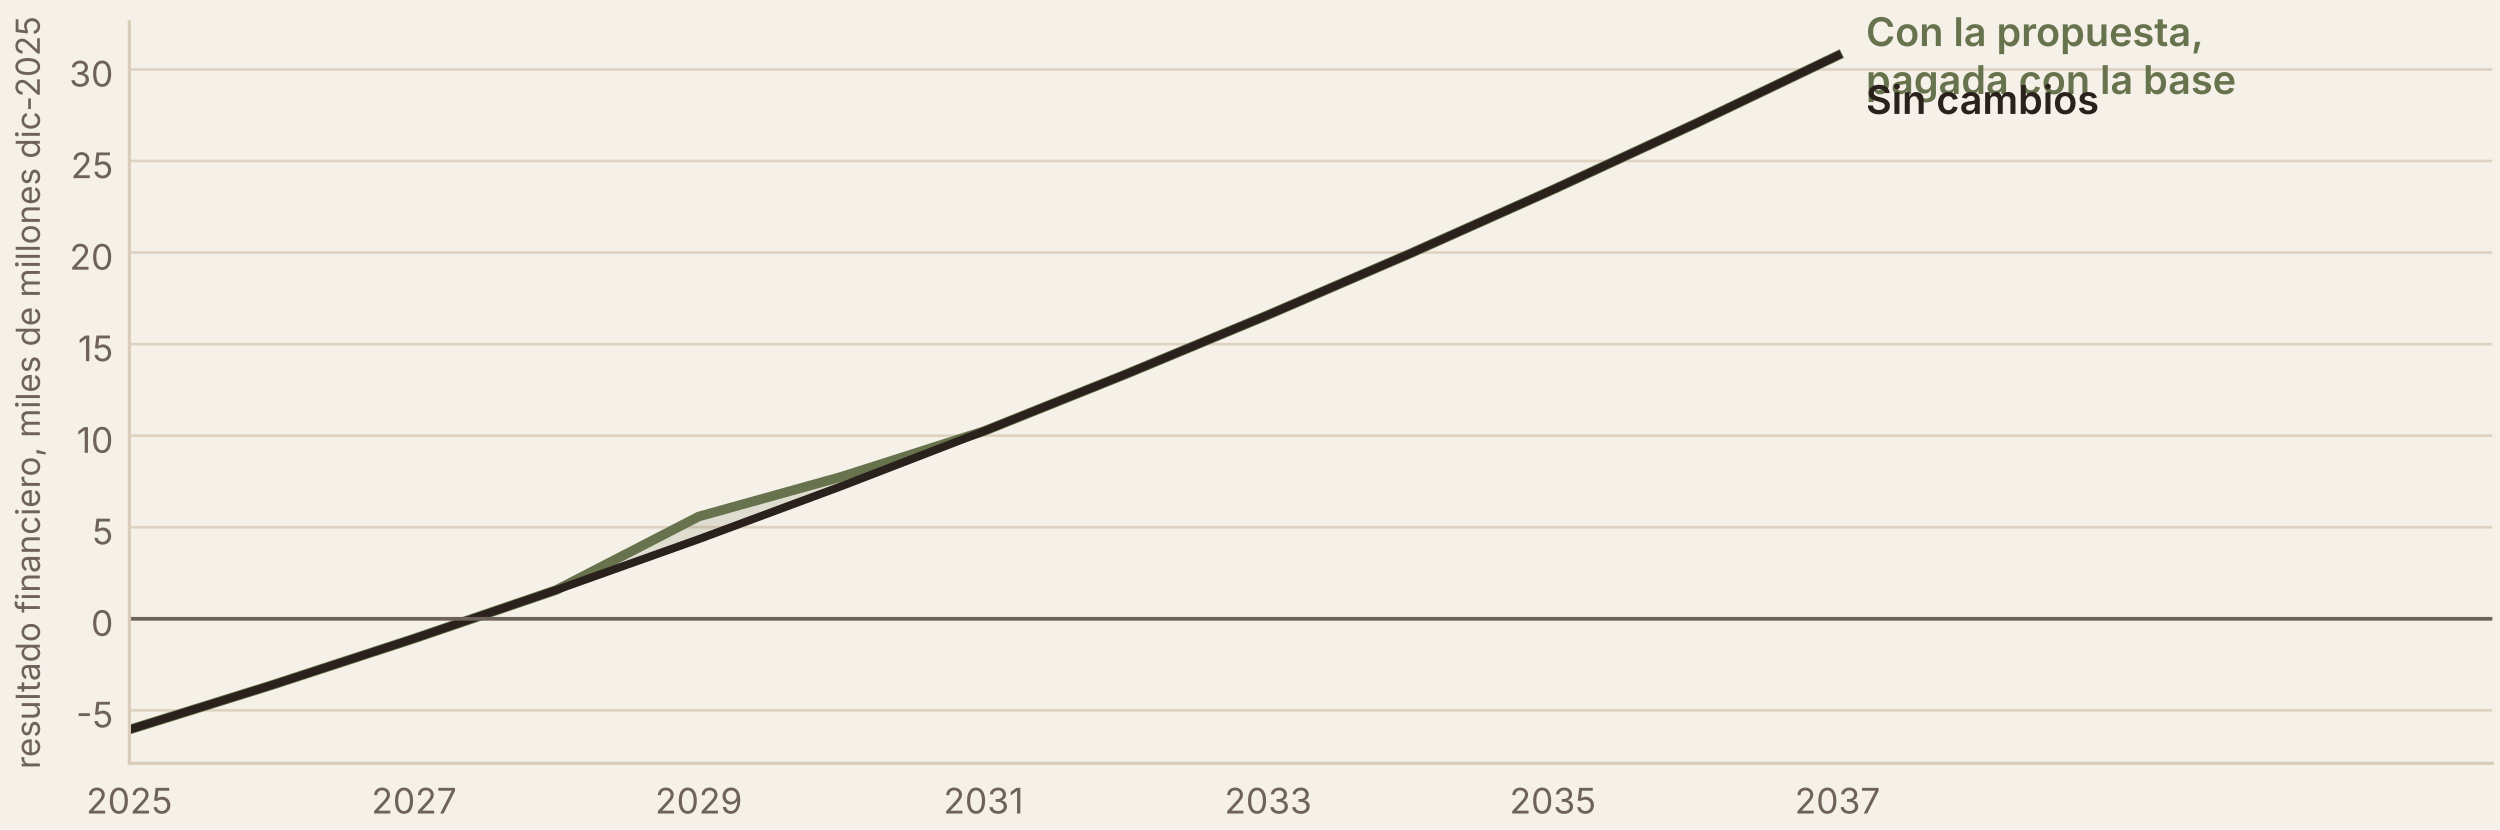
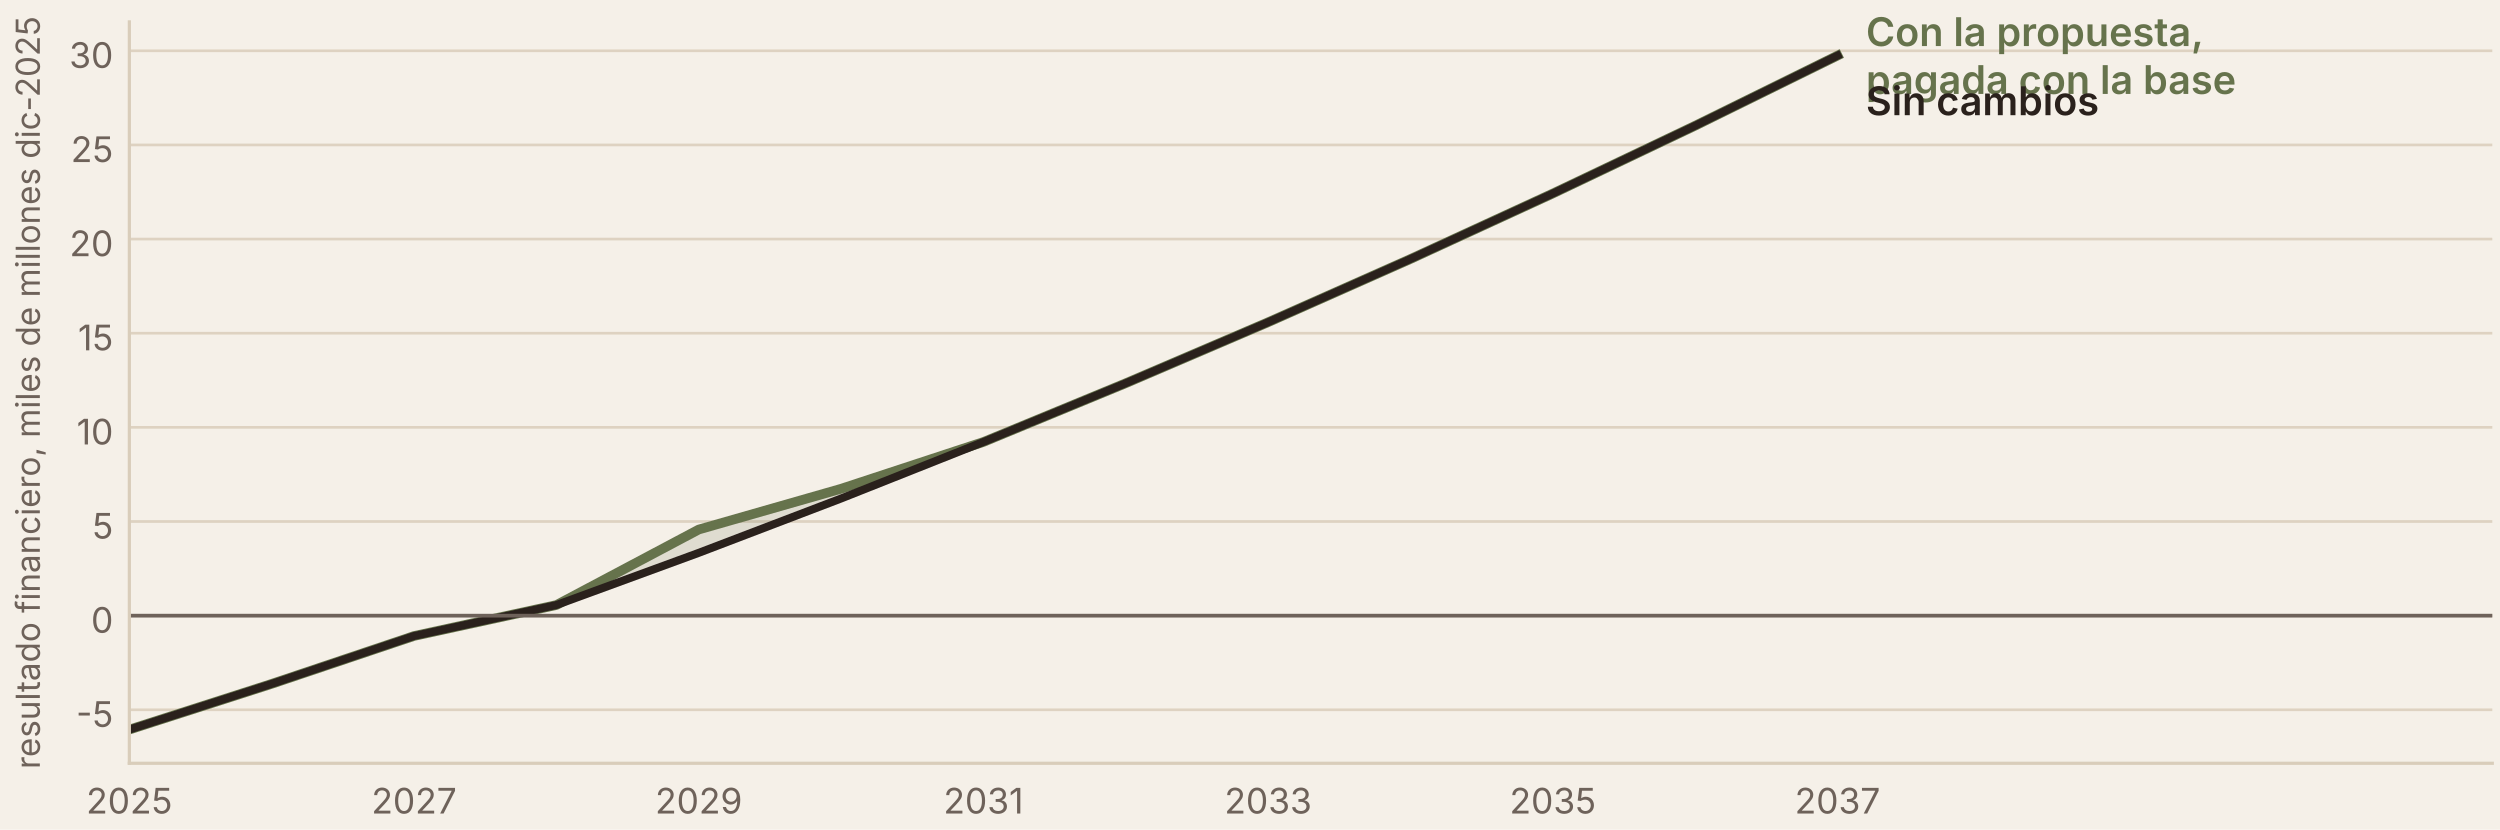
<svg xmlns="http://www.w3.org/2000/svg" xmlns:xlink="http://www.w3.org/1999/xlink" width="467.372pt" height="155.119pt" viewBox="0 0 467.372 155.119" version="1.1">
  <defs>
    <style type="text/css">*{stroke-linejoin: round; stroke-linecap: butt}</style>
  </defs>
  <g id="figure_1">
    <g id="patch_1">
      <path d="M 0 155.119  L 467.372 155.119  L 467.372 0  L 0 0  z " style="fill: #f5f0e8" />
    </g>
    <g id="axes_1">
      <g id="patch_2">
        <path d="M 24.182 142.694  L 465.932 142.694  L 465.932 4.094  L 24.182 4.094  z " style="fill: #f5f0e8" />
      </g>
      <g id="matplotlib.axis_1">
        <g id="xtick_1">
          <g id="line2d_1" />
          <g id="text_1">
            <text style="font-size: 6.6px; font-family: 'Inter'; text-anchor: middle; fill: #6e625a" x="24.182" y="152.087" transform="rotate(-0 24.18248 152.0875)">2025</text>
          </g>
        </g>
        <g id="xtick_2">
          <g id="line2d_2" />
          <g id="text_2">
            <text style="font-size: 6.6px; font-family: 'Inter'; text-anchor: middle; fill: #6e625a" x="77.405" y="152.087" transform="rotate(-0 77.40537 152.0875)">2027</text>
          </g>
        </g>
        <g id="xtick_3">
          <g id="line2d_3" />
          <g id="text_3">
            <text style="font-size: 6.6px; font-family: 'Inter'; text-anchor: middle; fill: #6e625a" x="130.628" y="152.087" transform="rotate(-0 130.6283 152.0875)">2029</text>
          </g>
        </g>
        <g id="xtick_4">
          <g id="line2d_4" />
          <g id="text_4">
            <text style="font-size: 6.6px; font-family: 'Inter'; text-anchor: middle; fill: #6e625a" x="183.851" y="152.087" transform="rotate(-0 183.8512 152.0875)">2031</text>
          </g>
        </g>
        <g id="xtick_5">
          <g id="line2d_5" />
          <g id="text_5">
            <text style="font-size: 6.6px; font-family: 'Inter'; text-anchor: middle; fill: #6e625a" x="237.074" y="152.087" transform="rotate(-0 237.074 152.0875)">2033</text>
          </g>
        </g>
        <g id="xtick_6">
          <g id="line2d_6" />
          <g id="text_6">
            <text style="font-size: 6.6px; font-family: 'Inter'; text-anchor: middle; fill: #6e625a" x="290.297" y="152.087" transform="rotate(-0 290.2969 152.0875)">2035</text>
          </g>
        </g>
        <g id="xtick_7">
          <g id="line2d_7" />
          <g id="text_7">
            <text style="font-size: 6.6px; font-family: 'Inter'; text-anchor: middle; fill: #6e625a" x="343.52" y="152.087" transform="rotate(-0 343.5198 152.0875)">2037</text>
          </g>
        </g>
      </g>
      <g id="matplotlib.axis_2">
        <g id="ytick_1">
          <g id="line2d_8">
-             <path d="M 24.182 132.796  L 465.932 132.796  " clip-path="url(#pf814085930)" style="fill: none; stroke: #d9cdba; stroke-opacity: 0.85; stroke-width: 0.5; stroke-linecap: square" />
+             <path d="M 24.182 132.694  L 465.932 132.694  " clip-path="url(#p9ed937dc51)" style="fill: none; stroke: #d9cdba; stroke-opacity: 0.85; stroke-width: 0.5; stroke-linecap: square" />
          </g>
          <g id="line2d_9" />
          <g id="text_8">
-             <text style="font-size: 6.6px; font-family: 'Inter'; text-anchor: end; fill: #6e625a" x="21.182" y="135.993" transform="rotate(-0 21.18248 135.9925)">-5</text>
+             <text style="font-size: 6.6px; font-family: 'Inter'; text-anchor: end; fill: #6e625a" x="21.182" y="135.891" transform="rotate(-0 21.18248 135.8908)">-5</text>
          </g>
        </g>
        <g id="ytick_2">
          <g id="line2d_10">
-             <path d="M 24.182 115.679  L 465.932 115.679  " clip-path="url(#pf814085930)" style="fill: none; stroke: #d9cdba; stroke-opacity: 0.85; stroke-width: 0.5; stroke-linecap: square" />
+             <path d="M 24.182 115.094  L 465.932 115.094  " clip-path="url(#p9ed937dc51)" style="fill: none; stroke: #d9cdba; stroke-opacity: 0.85; stroke-width: 0.5; stroke-linecap: square" />
          </g>
          <g id="line2d_11" />
          <g id="text_9">
-             <text style="font-size: 6.6px; font-family: 'Inter'; text-anchor: end; fill: #6e625a" x="21.182" y="118.876" transform="rotate(-0 21.18248 118.8761)">0</text>
+             <text style="font-size: 6.6px; font-family: 'Inter'; text-anchor: end; fill: #6e625a" x="21.182" y="118.291" transform="rotate(-0 21.18248 118.2909)">0</text>
          </g>
        </g>
        <g id="ytick_3">
          <g id="line2d_12">
-             <path d="M 24.182 98.563  L 465.932 98.563  " clip-path="url(#pf814085930)" style="fill: none; stroke: #d9cdba; stroke-opacity: 0.85; stroke-width: 0.5; stroke-linecap: square" />
+             <path d="M 24.182 97.494  L 465.932 97.494  " clip-path="url(#p9ed937dc51)" style="fill: none; stroke: #d9cdba; stroke-opacity: 0.85; stroke-width: 0.5; stroke-linecap: square" />
          </g>
          <g id="line2d_13" />
          <g id="text_10">
-             <text style="font-size: 6.6px; font-family: 'Inter'; text-anchor: end; fill: #6e625a" x="21.182" y="101.76" transform="rotate(-0 21.18248 101.7598)">5</text>
+             <text style="font-size: 6.6px; font-family: 'Inter'; text-anchor: end; fill: #6e625a" x="21.182" y="100.691" transform="rotate(-0 21.18248 100.6909)">5</text>
          </g>
        </g>
        <g id="ytick_4">
          <g id="line2d_14">
-             <path d="M 24.182 81.447  L 465.932 81.447  " clip-path="url(#pf814085930)" style="fill: none; stroke: #d9cdba; stroke-opacity: 0.85; stroke-width: 0.5; stroke-linecap: square" />
+             <path d="M 24.182 79.894  L 465.932 79.894  " clip-path="url(#p9ed937dc51)" style="fill: none; stroke: #d9cdba; stroke-opacity: 0.85; stroke-width: 0.5; stroke-linecap: square" />
          </g>
          <g id="line2d_15" />
          <g id="text_11">
-             <text style="font-size: 6.6px; font-family: 'Inter'; text-anchor: end; fill: #6e625a" x="21.182" y="84.643" transform="rotate(-0 21.18248 84.64342)">10</text>
+             <text style="font-size: 6.6px; font-family: 'Inter'; text-anchor: end; fill: #6e625a" x="21.182" y="83.091" transform="rotate(-0 21.18248 83.09089)">10</text>
          </g>
        </g>
        <g id="ytick_5">
          <g id="line2d_16">
-             <path d="M 24.182 64.33  L 465.932 64.33  " clip-path="url(#pf814085930)" style="fill: none; stroke: #d9cdba; stroke-opacity: 0.85; stroke-width: 0.5; stroke-linecap: square" />
+             <path d="M 24.182 62.294  L 465.932 62.294  " clip-path="url(#p9ed937dc51)" style="fill: none; stroke: #d9cdba; stroke-opacity: 0.85; stroke-width: 0.5; stroke-linecap: square" />
          </g>
          <g id="line2d_17" />
          <g id="text_12">
-             <text style="font-size: 6.6px; font-family: 'Inter'; text-anchor: end; fill: #6e625a" x="21.182" y="67.527" transform="rotate(-0 21.18248 67.52705)">15</text>
+             <text style="font-size: 6.6px; font-family: 'Inter'; text-anchor: end; fill: #6e625a" x="21.182" y="65.491" transform="rotate(-0 21.18248 65.49091)">15</text>
          </g>
        </g>
        <g id="ytick_6">
          <g id="line2d_18">
-             <path d="M 24.182 47.214  L 465.932 47.214  " clip-path="url(#pf814085930)" style="fill: none; stroke: #d9cdba; stroke-opacity: 0.85; stroke-width: 0.5; stroke-linecap: square" />
+             <path d="M 24.182 44.694  L 465.932 44.694  " clip-path="url(#p9ed937dc51)" style="fill: none; stroke: #d9cdba; stroke-opacity: 0.85; stroke-width: 0.5; stroke-linecap: square" />
          </g>
          <g id="line2d_19" />
          <g id="text_13">
-             <text style="font-size: 6.6px; font-family: 'Inter'; text-anchor: end; fill: #6e625a" x="21.182" y="50.411" transform="rotate(-0 21.18248 50.41069)">20</text>
+             <text style="font-size: 6.6px; font-family: 'Inter'; text-anchor: end; fill: #6e625a" x="21.182" y="47.891" transform="rotate(-0 21.18248 47.89093)">20</text>
          </g>
        </g>
        <g id="ytick_7">
          <g id="line2d_20">
-             <path d="M 24.182 30.097  L 465.932 30.097  " clip-path="url(#pf814085930)" style="fill: none; stroke: #d9cdba; stroke-opacity: 0.85; stroke-width: 0.5; stroke-linecap: square" />
+             <path d="M 24.182 27.094  L 465.932 27.094  " clip-path="url(#p9ed937dc51)" style="fill: none; stroke: #d9cdba; stroke-opacity: 0.85; stroke-width: 0.5; stroke-linecap: square" />
          </g>
          <g id="line2d_21" />
          <g id="text_14">
-             <text style="font-size: 6.6px; font-family: 'Inter'; text-anchor: end; fill: #6e625a" x="21.182" y="33.294" transform="rotate(-0 21.18248 33.29433)">25</text>
+             <text style="font-size: 6.6px; font-family: 'Inter'; text-anchor: end; fill: #6e625a" x="21.182" y="30.291" transform="rotate(-0 21.18248 30.29094)">25</text>
          </g>
        </g>
        <g id="ytick_8">
          <g id="line2d_22">
-             <path d="M 24.182 12.981  L 465.932 12.981  " clip-path="url(#pf814085930)" style="fill: none; stroke: #d9cdba; stroke-opacity: 0.85; stroke-width: 0.5; stroke-linecap: square" />
+             <path d="M 24.182 9.494  L 465.932 9.494  " clip-path="url(#p9ed937dc51)" style="fill: none; stroke: #d9cdba; stroke-opacity: 0.85; stroke-width: 0.5; stroke-linecap: square" />
          </g>
          <g id="line2d_23" />
          <g id="text_15">
-             <text style="font-size: 6.6px; font-family: 'Inter'; text-anchor: end; fill: #6e625a" x="21.182" y="16.178" transform="rotate(-0 21.18248 16.17796)">30</text>
+             <text style="font-size: 6.6px; font-family: 'Inter'; text-anchor: end; fill: #6e625a" x="21.182" y="12.691" transform="rotate(-0 21.18248 12.69096)">30</text>
          </g>
        </g>
        <g id="text_16">
          <text style="font-size: 6.2px; font-family: 'Inter'; text-anchor: middle; fill: #6e625a" x="7.446" y="73.394" transform="rotate(-90 7.44625 73.39371)">resultado financiero, miles de millones dic-2025</text>
        </g>
      </g>
      <g id="FillBetweenPolyCollection_1">
        <defs>
-           <path id="me2f0b07185" d="M 24.182 -18.726  L 24.182 -18.726  L 50.794 -27.041  L 77.405 -35.743  L 104.017 -44.836  L 130.628 -54.321  L 157.24 -64.202  L 183.851 -74.481  L 210.463 -85.163  L 237.074 -96.25  L 263.685 -107.746  L 290.297 -119.654  L 316.908 -131.98  L 343.52 -144.726  L 343.52 -144.726  L 343.52 -144.726  L 316.908 -131.98  L 290.297 -119.654  L 263.685 -107.746  L 237.074 -96.25  L 210.463 -85.163  L 183.851 -74.481  L 157.24 -65.973  L 130.628 -58.56  L 104.017 -44.836  L 77.405 -35.743  L 50.794 -27.041  L 24.182 -18.726  z " />
+           <path id="mca2cd1cc8a" d="M 24.182 -18.726  L 24.182 -18.726  L 50.794 -27.276  L 77.405 -36.224  L 104.017 -42.013  L 130.628 -51.766  L 157.24 -61.926  L 183.851 -72.496  L 210.463 -83.48  L 237.074 -94.88  L 263.685 -106.701  L 290.297 -118.946  L 316.908 -131.62  L 343.52 -144.726  L 343.52 -144.726  L 343.52 -144.726  L 316.908 -131.62  L 290.297 -118.946  L 263.685 -106.701  L 237.074 -94.88  L 210.463 -83.48  L 183.851 -72.496  L 157.24 -63.747  L 130.628 -56.125  L 104.017 -42.013  L 77.405 -36.224  L 50.794 -27.276  L 24.182 -18.726  z " />
        </defs>
-         <g clip-path="url(#pf814085930)">
-           <use xlink:href="#me2f0b07185" x="0" y="155.119" style="fill: #66734c; fill-opacity: 0.16" />
+         <g clip-path="url(#p9ed937dc51)">
+           <use xlink:href="#mca2cd1cc8a" x="0" y="155.119" style="fill: #66734c; fill-opacity: 0.16" />
        </g>
      </g>
      <g id="line2d_24">
-         <path d="M 24.182 136.394  L 50.794 128.079  L 77.405 119.376  L 104.017 110.284  L 130.628 96.56  L 157.24 89.147  L 183.851 80.638  L 210.463 69.957  L 237.074 58.87  L 263.685 47.374  L 290.297 35.465  L 316.908 23.14  L 343.52 10.394  " clip-path="url(#pf814085930)" style="fill: none; stroke: #66734c; stroke-width: 1.8; stroke-linecap: square" />
+         <path d="M 24.182 136.394  L 50.794 127.844  L 77.405 118.895  L 104.017 113.106  L 130.628 98.994  L 157.24 91.372  L 183.851 82.623  L 210.463 71.64  L 237.074 60.239  L 263.685 48.419  L 290.297 36.173  L 316.908 23.5  L 343.52 10.394  " clip-path="url(#p9ed937dc51)" style="fill: none; stroke: #66734c; stroke-width: 1.8; stroke-linecap: square" />
      </g>
      <g id="line2d_25">
-         <path d="M 24.182 136.394  L 50.794 128.079  L 77.405 119.376  L 104.017 110.284  L 130.628 100.799  L 157.24 90.918  L 183.851 80.638  L 210.463 69.957  L 237.074 58.87  L 263.685 47.374  L 290.297 35.465  L 316.908 23.14  L 343.52 10.394  " clip-path="url(#pf814085930)" style="fill: none; stroke: #2a211c; stroke-width: 1.5; stroke-linecap: square" />
+         <path d="M 24.182 136.394  L 50.794 127.844  L 77.405 118.895  L 104.017 113.106  L 130.628 103.353  L 157.24 93.193  L 183.851 82.623  L 210.463 71.64  L 237.074 60.239  L 263.685 48.419  L 290.297 36.173  L 316.908 23.5  L 343.52 10.394  " clip-path="url(#p9ed937dc51)" style="fill: none; stroke: #2a211c; stroke-width: 1.5; stroke-linecap: square" />
      </g>
      <g id="line2d_26">
-         <path d="M 24.182 115.679  L 465.932 115.679  " clip-path="url(#pf814085930)" style="fill: none; stroke: #6e625a; stroke-width: 0.7; stroke-linecap: square" />
+         <path d="M 24.182 115.094  L 465.932 115.094  " clip-path="url(#p9ed937dc51)" style="fill: none; stroke: #6e625a; stroke-width: 0.7; stroke-linecap: square" />
      </g>
      <g id="patch_3">
        <path d="M 24.182 142.694  L 24.182 4.094  " style="fill: none; stroke: #d9cdba; stroke-width: 0.6; stroke-linejoin: miter; stroke-linecap: square" />
      </g>
      <g id="patch_4">
        <path d="M 24.182 142.694  L 465.932 142.694  " style="fill: none; stroke: #d9cdba; stroke-width: 0.6; stroke-linejoin: miter; stroke-linecap: square" />
      </g>
      <g id="text_17">
        <text style="font-weight: 600; font-size: 7.4px; font-family: 'Inter'; fill: #66734c" transform="translate(348.8421 8.60875)"> Con la propuesta,</text>
        <text style="font-weight: 600; font-size: 7.4px; font-family: 'Inter'; fill: #66734c" transform="translate(348.8421 17.56246)"> pagada con la base</text>
      </g>
      <g id="text_18">
-         <text style="font-weight: 600; font-size: 7.4px; font-family: 'Inter'; text-anchor: start; fill: #2a211c" x="348.842" y="21.301" transform="rotate(-0 348.8421 21.30146)"> Sin cambios</text>
+         <text style="font-weight: 600; font-size: 7.4px; font-family: 'Inter'; text-anchor: start; fill: #2a211c" x="348.842" y="21.534" transform="rotate(-0 348.8421 21.5336)"> Sin cambios</text>
      </g>
    </g>
  </g>
  <defs>
-     <clipPath id="pf814085930">
+     <clipPath id="p9ed937dc51">
      <rect x="24.182" y="4.094" width="441.75" height="138.6" />
    </clipPath>
  </defs>
</svg>
